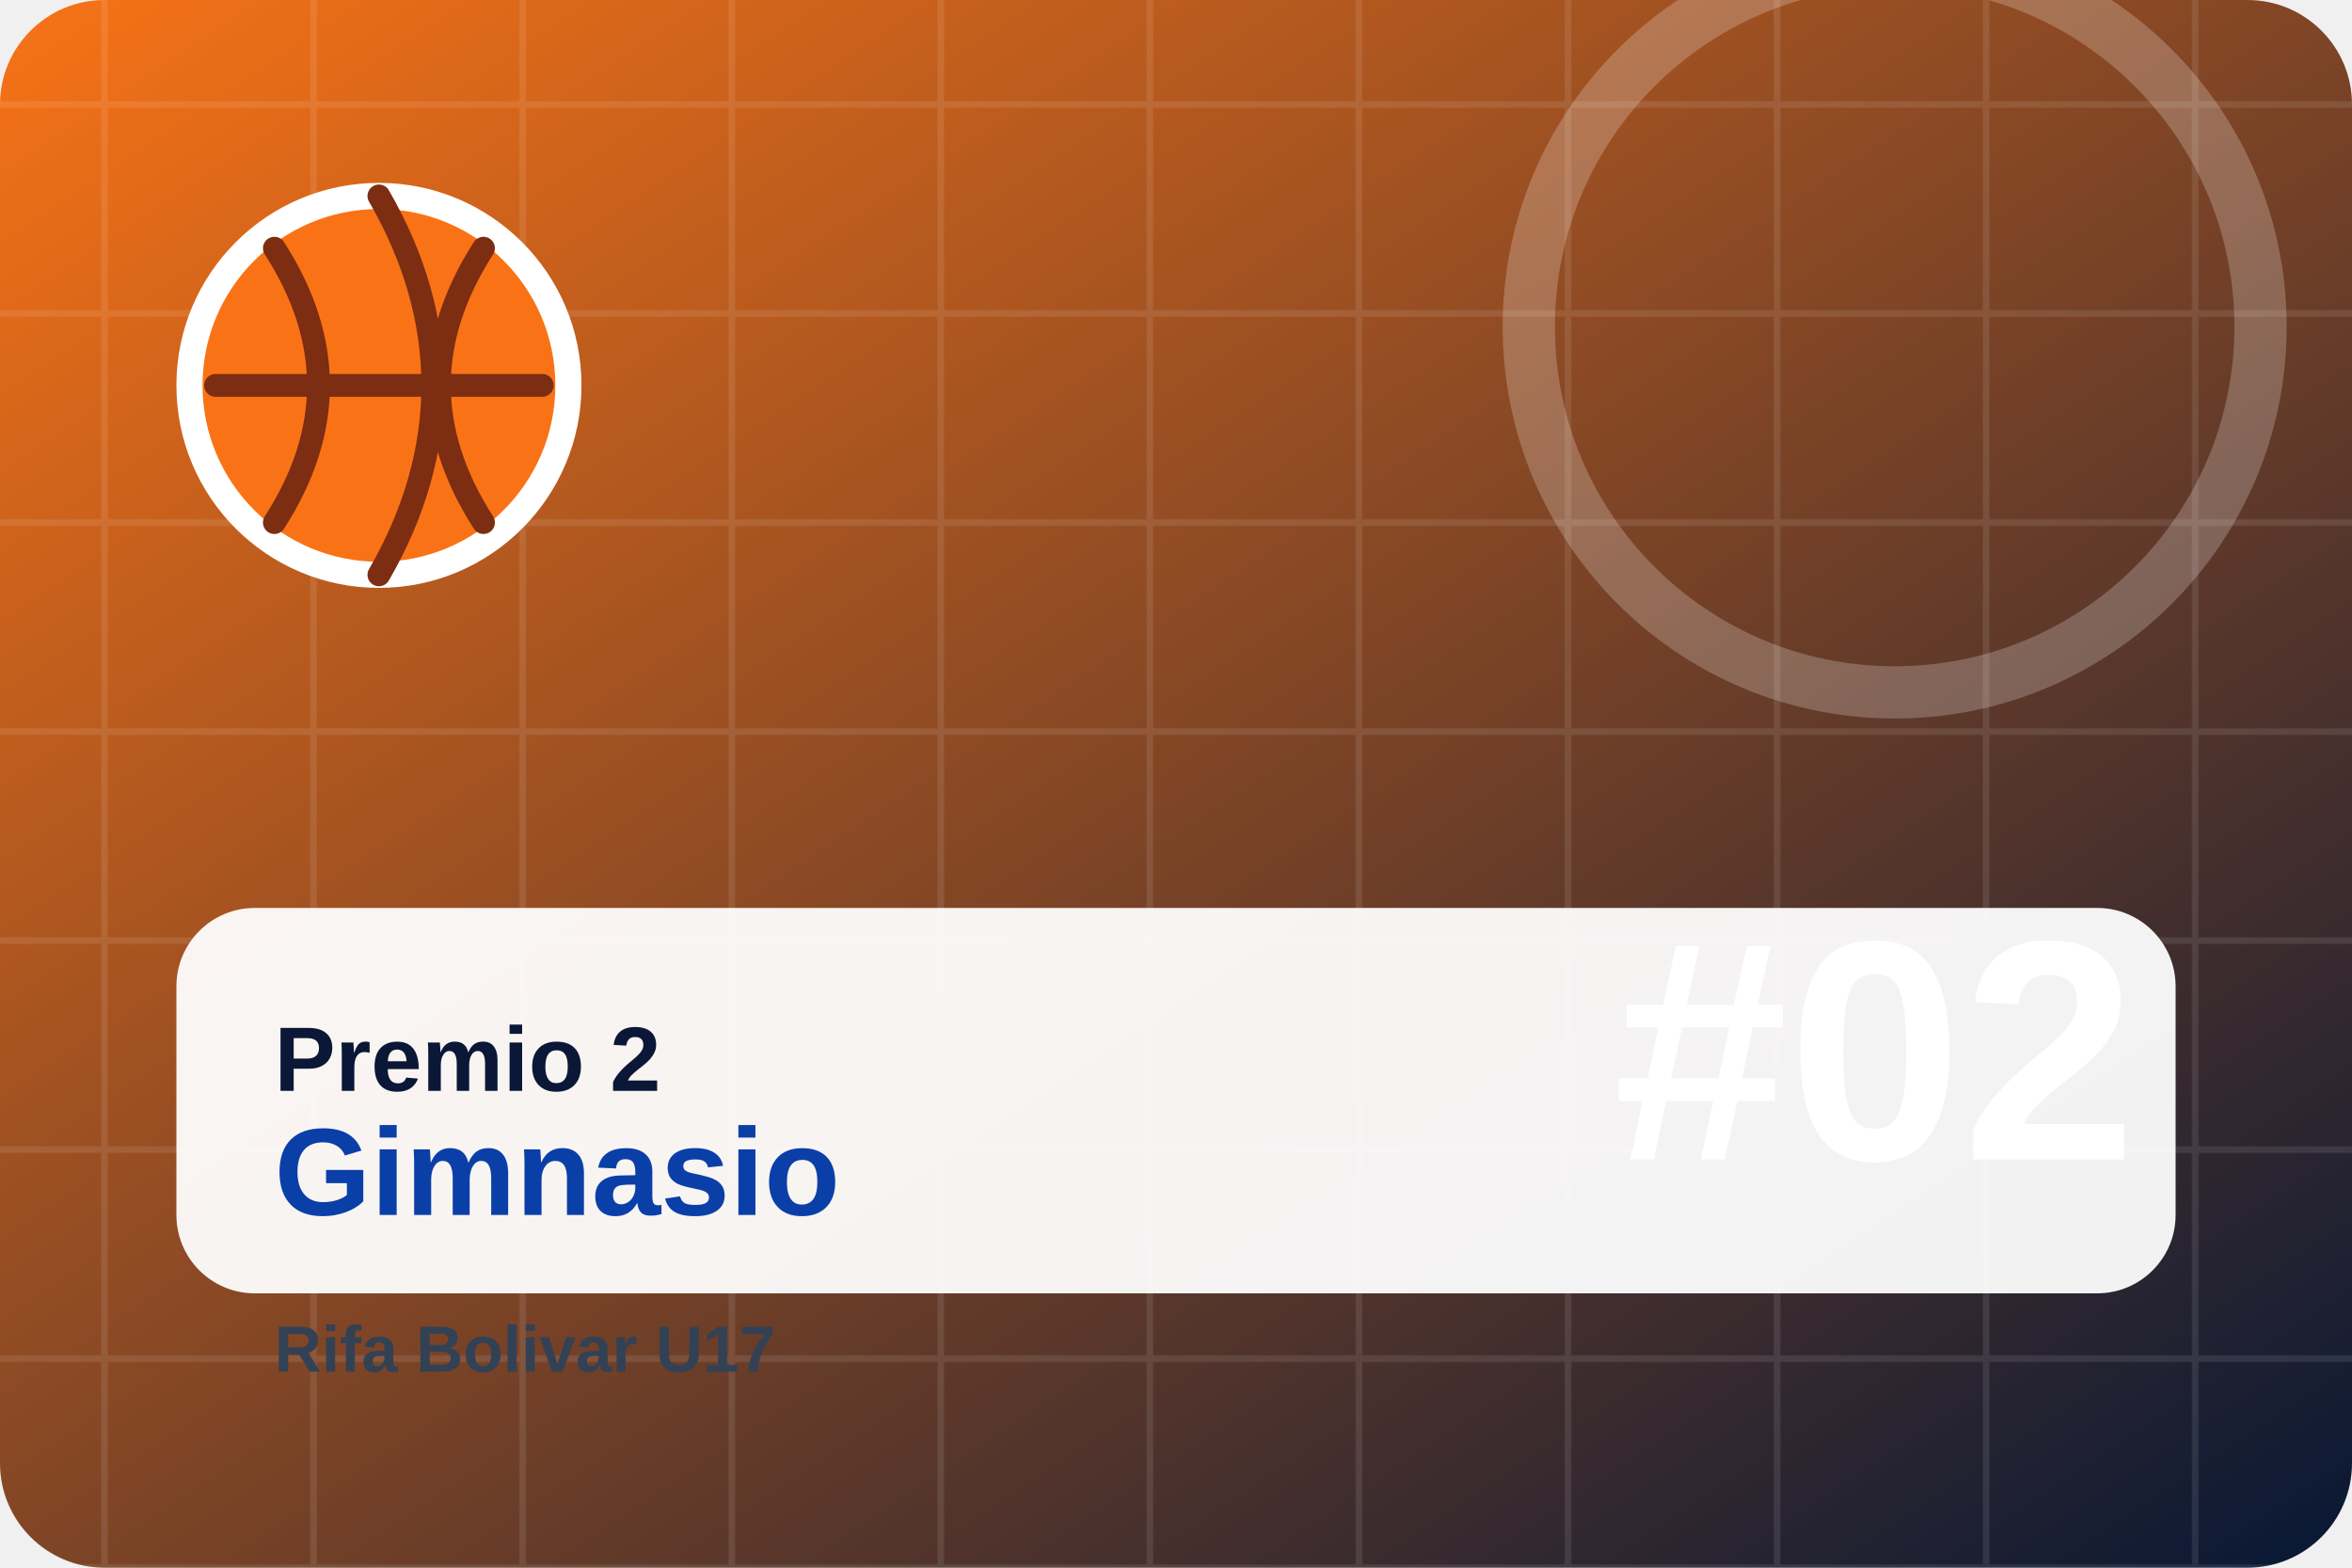
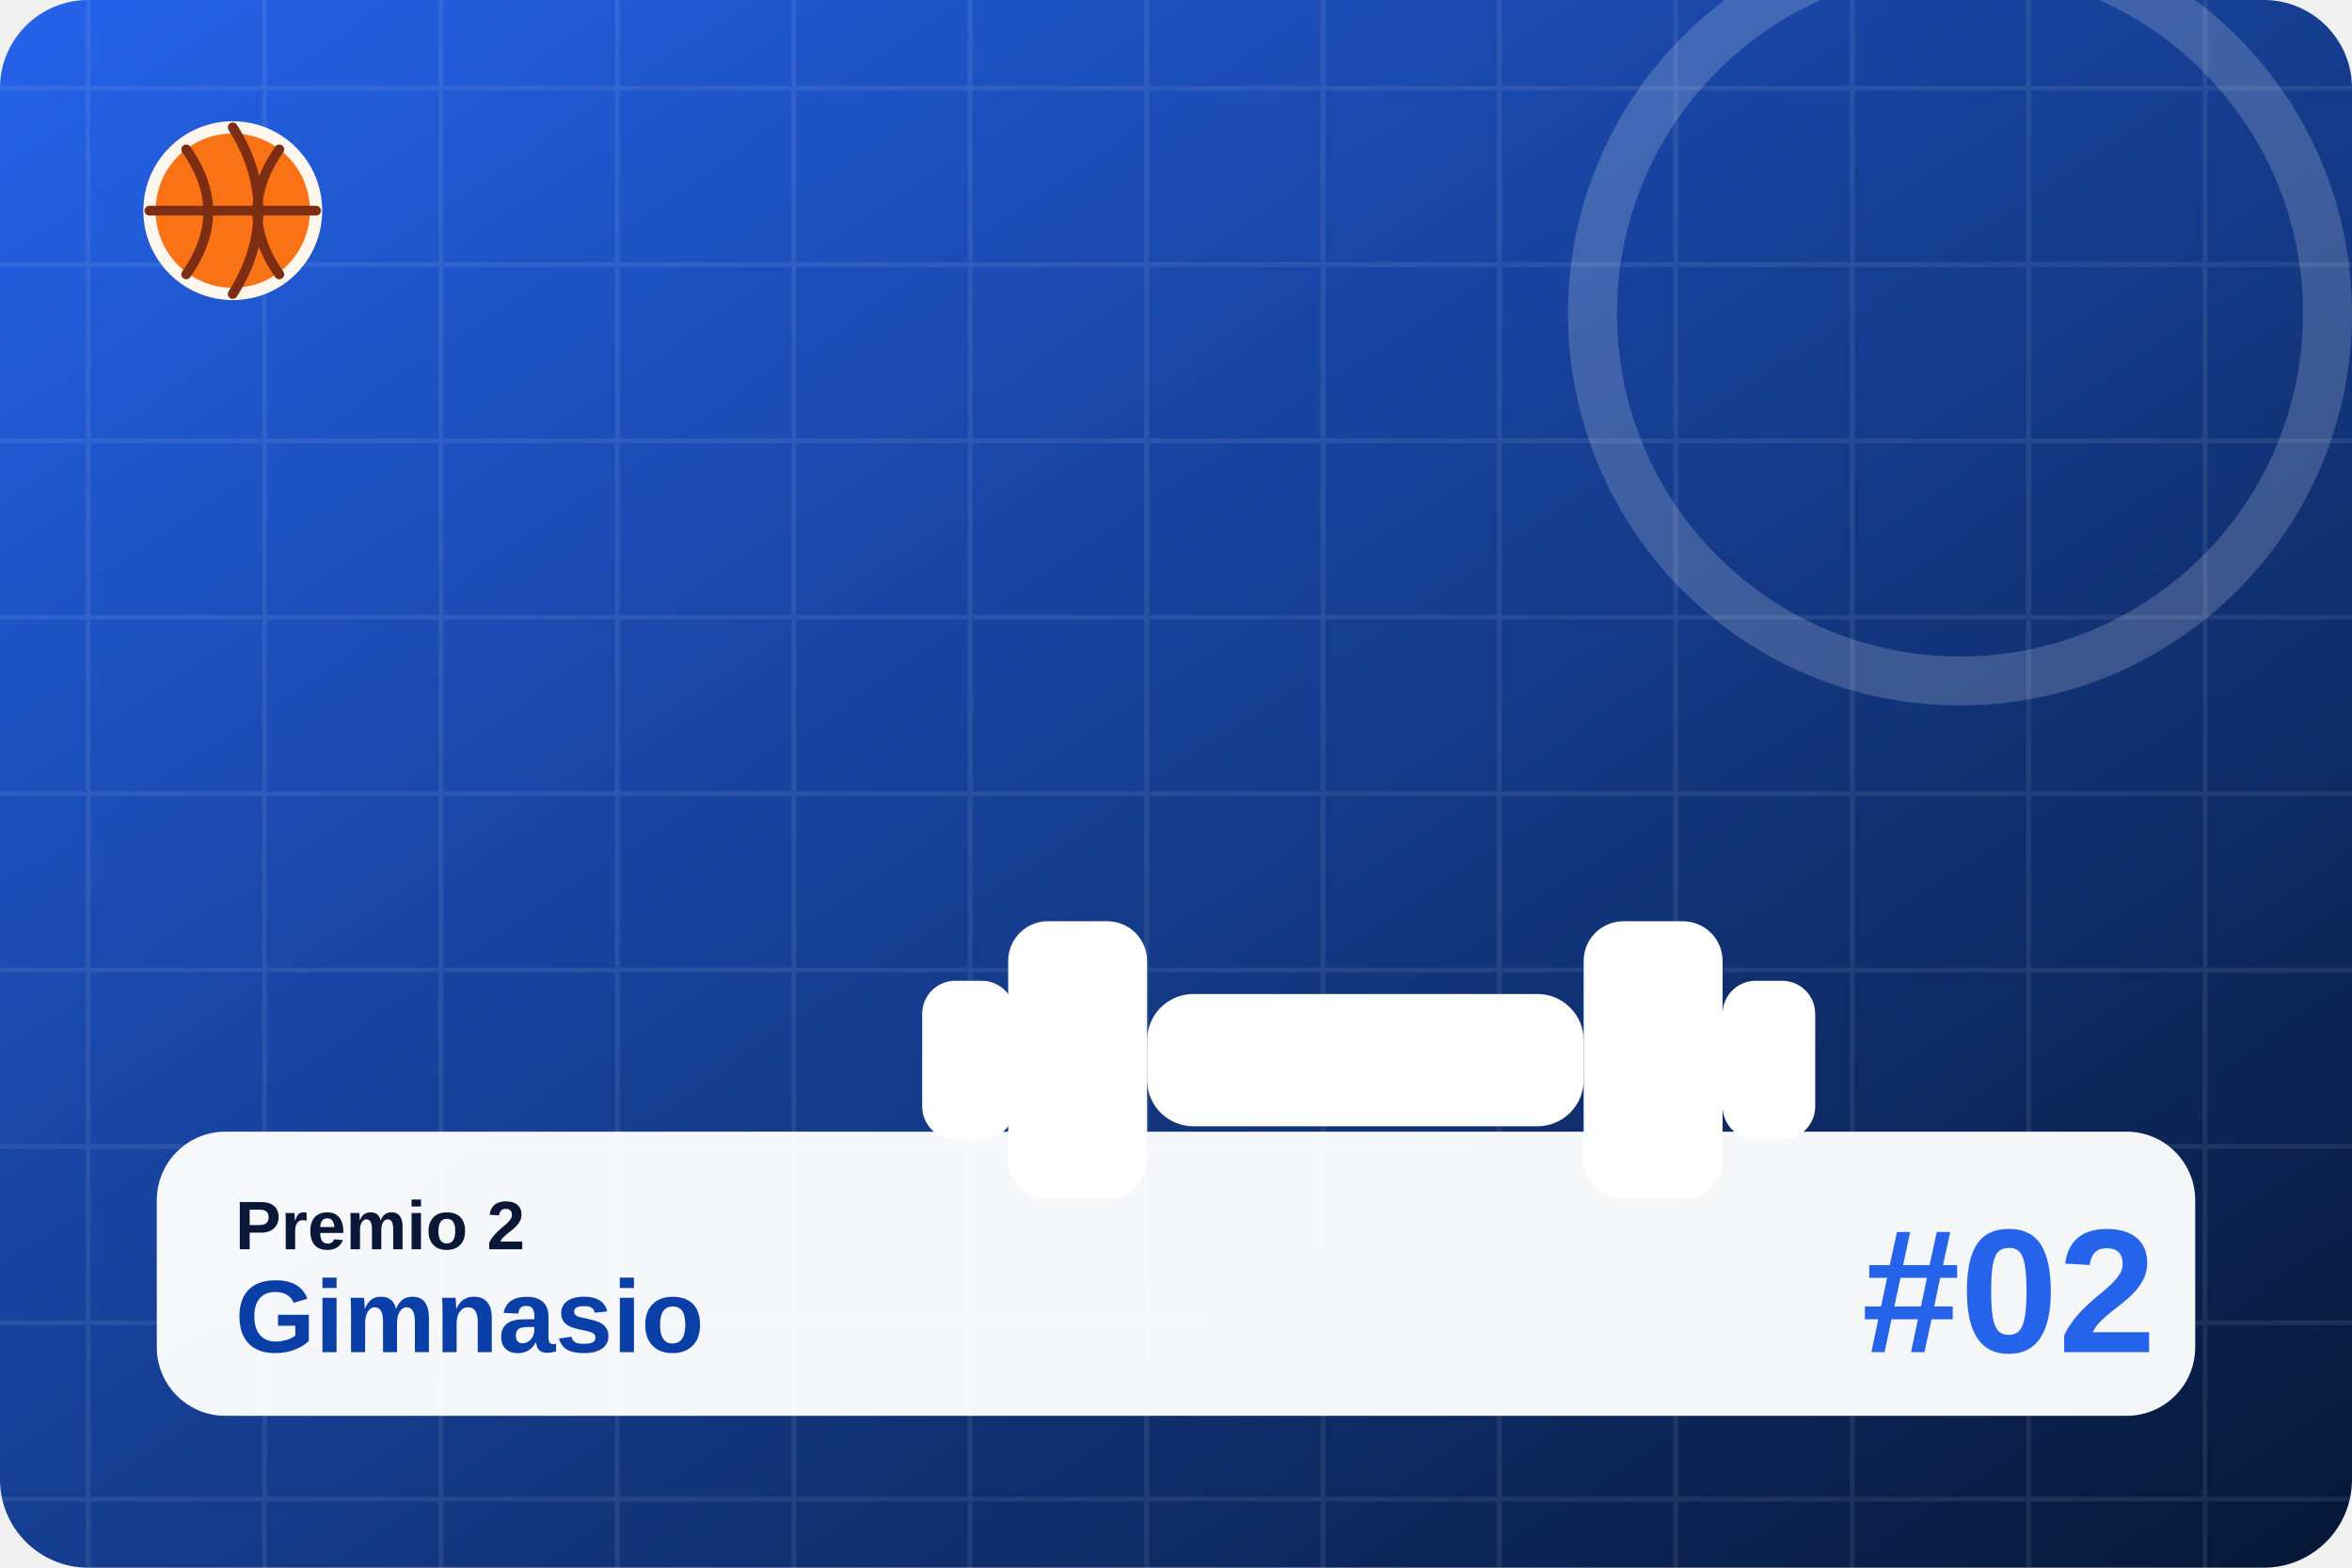
- <svg xmlns="http://www.w3.org/2000/svg" width="720" height="480" viewBox="0 0 720 480" role="img" aria-label="Premio 2 Gimnasio">
+ <svg xmlns="http://www.w3.org/2000/svg" width="960" height="640" viewBox="0 0 960 640" role="img" aria-label="Premio 2 Gimnasio">
  <defs>
    <linearGradient id="bg" x1="0" x2="1" y1="0" y2="1">
-       <stop offset="0" stop-color="#f97316" />
+       <stop offset="0" stop-color="#2563eb" />
      <stop offset="1" stop-color="#061735" />
    </linearGradient>
-     <pattern id="court" width="64" height="64" patternUnits="userSpaceOnUse">
-       <path d="M0 32h64M32 0v64" stroke="rgba(255,255,255,.1)" stroke-width="2" />
+     <pattern id="court" width="72" height="72" patternUnits="userSpaceOnUse">
+       <path d="M0 36h72M36 0v72" stroke="rgba(255,255,255,.08)" stroke-width="2" />
    </pattern>
  </defs>
-   <rect width="720" height="480" rx="32" fill="url(#bg)" />
-   <rect width="720" height="480" fill="url(#court)" />
-   <circle cx="580" cy="100" r="112" fill="none" stroke="rgba(255,255,255,.22)" stroke-width="16" />
-   <circle cx="116" cy="118" r="58" fill="#f97316" stroke="#fff" stroke-width="8" />
-   <path d="M66 118h100M116 60c22 38 22 78 0 116M84 76c18 28 18 56 0 84M148 76c-18 28-18 56 0 84" stroke="#7c2d12" stroke-width="7" fill="none" stroke-linecap="round" />
-   <rect x="54" y="278" width="612" height="118" rx="24" fill="rgba(255,255,255,.94)" />
-   <text x="84" y="334" fill="#0b1736" font-family="Arial, sans-serif" font-size="28" font-weight="800">Premio 2</text>
-   <text x="84" y="372" fill="#0b3fa8" font-family="Arial, sans-serif" font-size="38" font-weight="900">Gimnasio</text>
-   <text x="84" y="420" fill="#334155" font-family="Arial, sans-serif" font-size="20" font-weight="700">Rifa Bolivar U17</text>
-   <text x="574" y="355" text-anchor="middle" fill="#fff" font-family="Arial, sans-serif" font-size="96" font-weight="900">#02</text>
+   <rect width="960" height="640" rx="36" fill="url(#bg)" />
+   <rect width="960" height="640" fill="url(#court)" />
+   <circle cx="800" cy="128" r="150" fill="none" stroke="rgba(255,255,255,.18)" stroke-width="20" />
+   <circle cx="95" cy="86" r="34" fill="#f97316" stroke="#fff7ed" stroke-width="5" />
+   <path d="M61 86h68M95 52c14 22 14 46 0 68M76 61c12 17 12 34 0 51M114 61c-12 17-12 34 0 51" fill="none" stroke="#7c2d12" stroke-width="4" stroke-linecap="round" />
+   <g transform="translate(182 44) scale(1.35)">
+     <rect x="170" y="246" width="42" height="84" rx="12" fill="#fff" />
+     <rect x="344" y="246" width="42" height="84" rx="12" fill="#fff" />
+     <rect x="212" y="268" width="132" height="40" rx="14" fill="#fff" />
+     <rect x="144" y="264" width="28" height="48" rx="10" fill="#fff" />
+     <rect x="386" y="264" width="28" height="48" rx="10" fill="#fff" />
+   </g>
+   <rect x="64" y="462" width="832" height="116" rx="28" fill="rgba(255,255,255,.96)" />
+   <text x="96" y="510" fill="#0b1736" font-family="Arial, sans-serif" font-size="28" font-weight="900">Premio 2</text>
+   <text x="96" y="552" fill="#0b3fa8" font-family="Arial, sans-serif" font-size="42" font-weight="900">Gimnasio</text>
+   <text x="820" y="552" text-anchor="middle" fill="#2563eb" font-family="Arial, sans-serif" font-size="72" font-weight="900">#02</text>
</svg>
